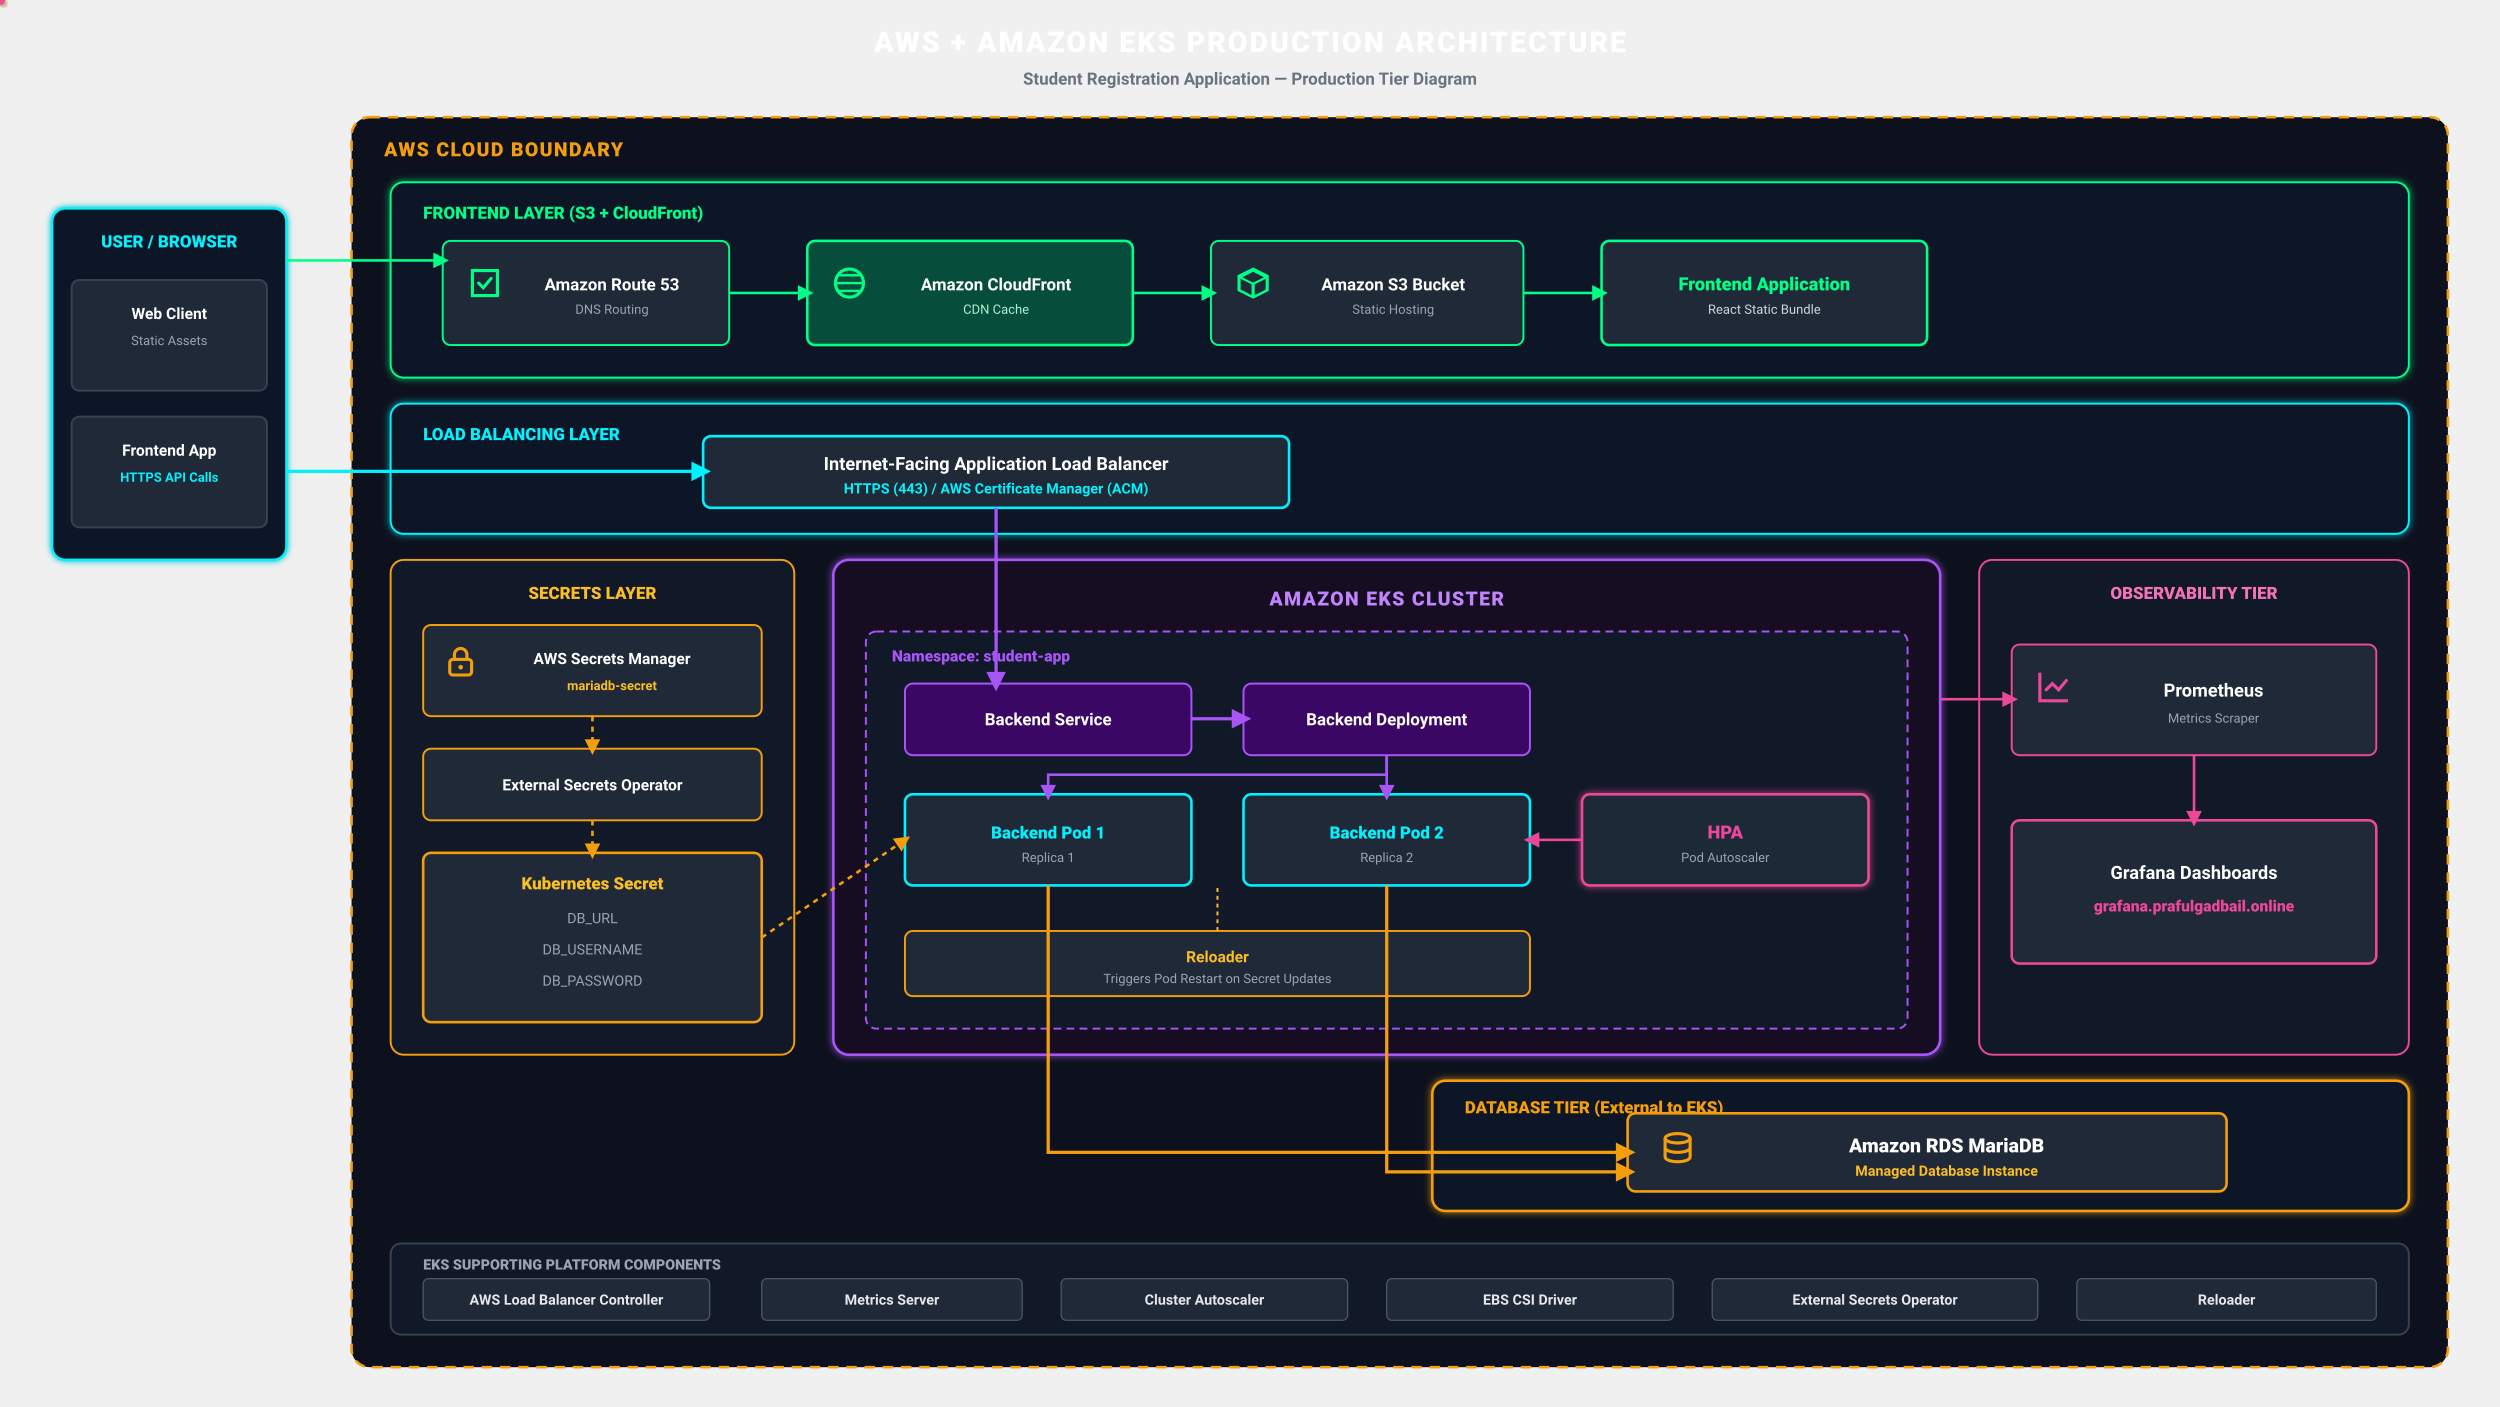
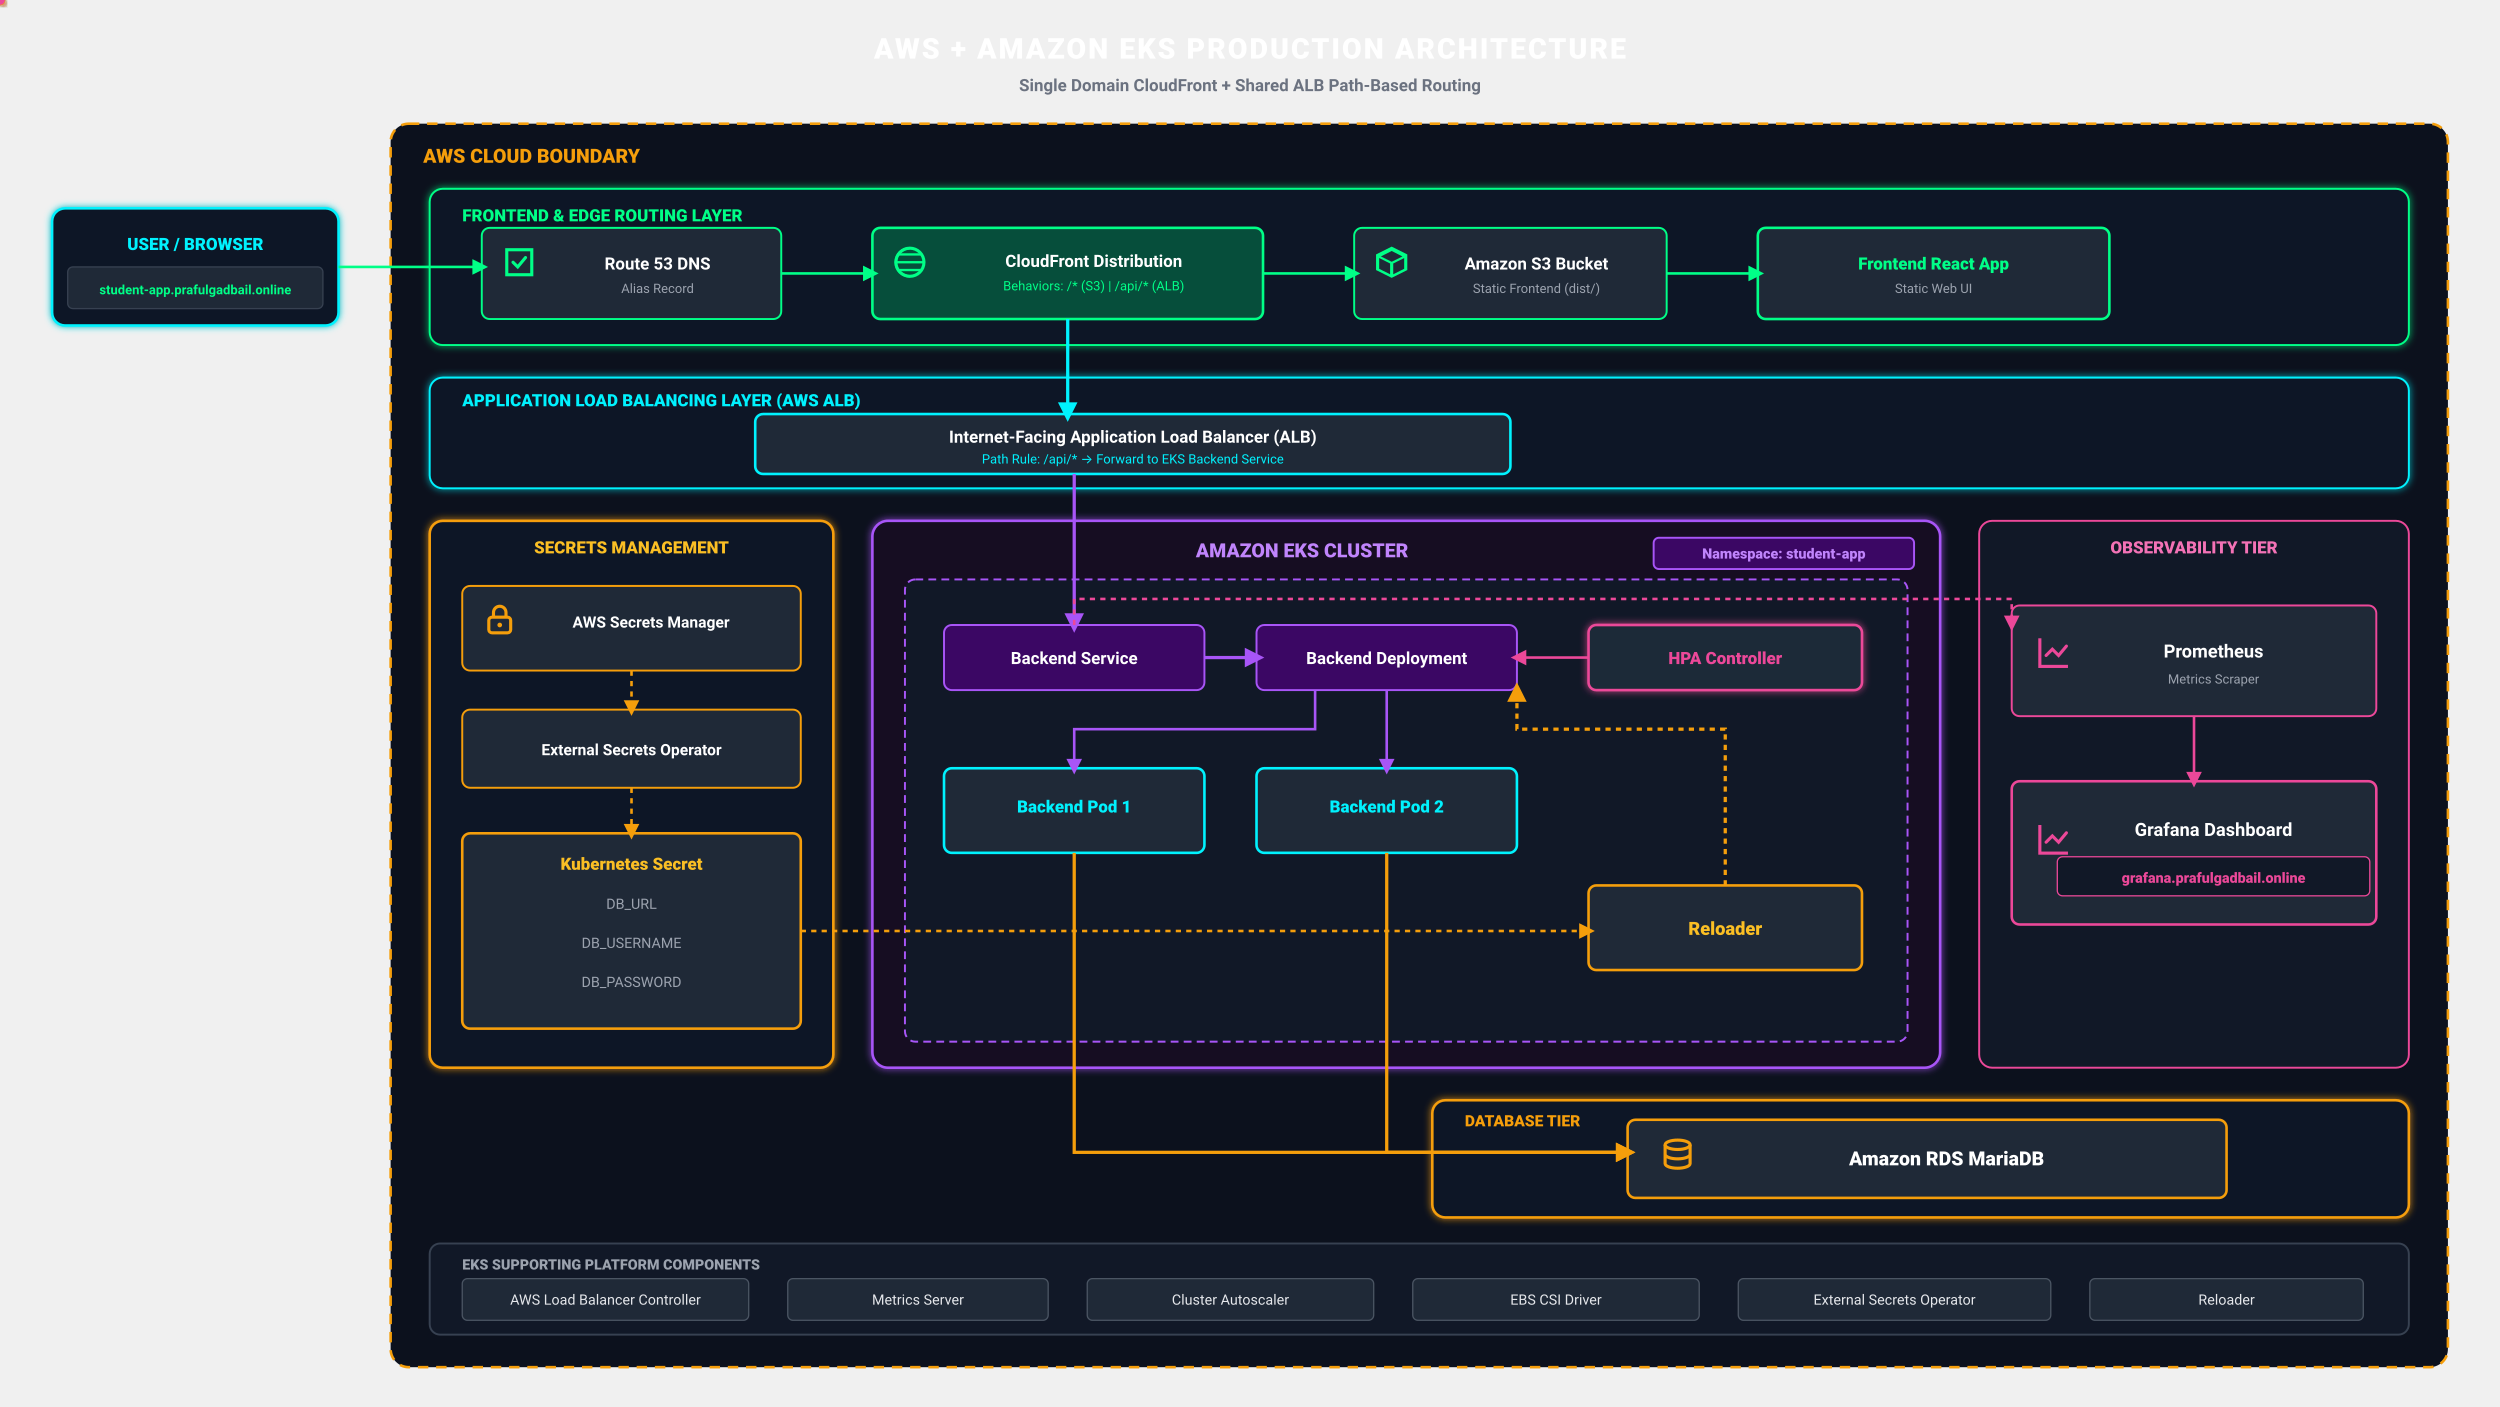
- <svg xmlns="http://www.w3.org/2000/svg" viewBox="0 0 1920 1080" width="100%" height="100%" style="background:#090d16; font-family: -apple-system, BlinkMacSystemFont, 'Segoe UI', Roboto, Helvetica, Arial, sans-serif;">
+ <svg xmlns="http://www.w3.org/2000/svg" viewBox="0 0 1920 1080" width="100%" height="100%" style="background:#090d16; font-family: -apple-system, BlinkMacSystemFont, 'Segoe UI', Roboto, sans-serif;">
  <defs>
    <filter id="glow-cyan" x="-20%" y="-20%" width="140%" height="140%">
      <feGaussianBlur stdDeviation="3" result="blur" />
      <feMerge>
        <feMergeNode in="blur" />
        <feMergeNode in="SourceGraphic" />
      </feMerge>
    </filter>
    <filter id="glow-green" x="-20%" y="-20%" width="140%" height="140%">
      <feGaussianBlur stdDeviation="3" result="blur" />
      <feMerge>
        <feMergeNode in="blur" />
        <feMergeNode in="SourceGraphic" />
      </feMerge>
    </filter>
    <filter id="glow-purple" x="-20%" y="-20%" width="140%" height="140%">
      <feGaussianBlur stdDeviation="3" result="blur" />
      <feMerge>
        <feMergeNode in="blur" />
        <feMergeNode in="SourceGraphic" />
      </feMerge>
    </filter>
    <filter id="glow-amber" x="-20%" y="-20%" width="140%" height="140%">
      <feGaussianBlur stdDeviation="3" result="blur" />
      <feMerge>
        <feMergeNode in="blur" />
        <feMergeNode in="SourceGraphic" />
      </feMerge>
    </filter>
    <filter id="glow-pink" x="-20%" y="-20%" width="140%" height="140%">
      <feGaussianBlur stdDeviation="3" result="blur" />
      <feMerge>
        <feMergeNode in="blur" />
        <feMergeNode in="SourceGraphic" />
      </feMerge>
    </filter>
    <g id="icon-s3">
      <path d="M12 2L2 7v10l10 5 10-5V7L12 2zm0 2.8l6.9 3.5-6.9 3.4-6.9-3.4L12 4.8zM4 9.3l7 3.5v6.9l-7-3.5V9.3zm16 6.9l-7 3.5v-6.9l7-3.5v6.9z" fill="#00ff87" />
    </g>
    <g id="icon-cloudfront">
      <circle cx="12" cy="12" r="9" fill="none" stroke="#00ff87" stroke-width="2" />
      <path d="M12 3a9 9 0 0 0 0 18M3 12h18M5 7h14M5 17h14" fill="none" stroke="#00ff87" stroke-width="1.5" />
    </g>
    <g id="icon-route53">
      <path d="M4 4h16v16H4z" fill="none" stroke="#00ff87" stroke-width="2" />
      <path d="M8 12l3 3 5-6" fill="none" stroke="#00ff87" stroke-width="2" stroke-linecap="round" />
    </g>
    <g id="icon-k8s">
      <path d="M12 2l8.7 5v10L12 22l-8.7-5V7L12 2z" fill="none" stroke="#a855f7" stroke-width="2" />
      <circle cx="12" cy="12" r="3" fill="#a855f7" />
    </g>
    <g id="icon-rds">
      <ellipse cx="12" cy="6" rx="8" ry="3" fill="none" stroke="#f59e0b" stroke-width="2" />
      <path d="M4 6v6c0 1.7 3.6 3 8 3s8-1.3 8-3V6M4 12v6c0 1.7 3.6 3 8 3s8-1.3 8-3v-6" fill="none" stroke="#f59e0b" stroke-width="2" />
    </g>
    <g id="icon-secrets">
      <rect x="5" y="10" width="14" height="10" rx="2" fill="none" stroke="#f59e0b" stroke-width="2" />
      <path d="M8 10V7a4 4 0 0 1 8 0v3" fill="none" stroke="#f59e0b" stroke-width="2" />
      <circle cx="12" cy="15" r="1.5" fill="#f59e0b" />
    </g>
    <g id="icon-monitor">
      <path d="M3 3v18h18" fill="none" stroke="#ec4899" stroke-width="2" />
      <path d="M7 14l4-4 4 4 5-6" fill="none" stroke="#ec4899" stroke-width="2" stroke-linecap="round" />
    </g>
    <marker id="arrow-cyan" viewBox="0 0 10 10" refX="6" refY="5" markerWidth="6" markerHeight="6" orient="auto-start-reverse">
      <path d="M 0 0 L 10 5 L 0 10 z" fill="#00f2fe" />
    </marker>
    <marker id="arrow-green" viewBox="0 0 10 10" refX="6" refY="5" markerWidth="6" markerHeight="6" orient="auto-start-reverse">
      <path d="M 0 0 L 10 5 L 0 10 z" fill="#00ff87" />
    </marker>
    <marker id="arrow-purple" viewBox="0 0 10 10" refX="6" refY="5" markerWidth="6" markerHeight="6" orient="auto-start-reverse">
      <path d="M 0 0 L 10 5 L 0 10 z" fill="#a855f7" />
    </marker>
    <marker id="arrow-amber" viewBox="0 0 10 10" refX="6" refY="5" markerWidth="6" markerHeight="6" orient="auto-start-reverse">
      <path d="M 0 0 L 10 5 L 0 10 z" fill="#f59e0b" />
    </marker>
    <marker id="arrow-pink" viewBox="0 0 10 10" refX="6" refY="5" markerWidth="6" markerHeight="6" orient="auto-start-reverse">
      <path d="M 0 0 L 10 5 L 0 10 z" fill="#ec4899" />
    </marker>
  </defs>
-   <text x="960" y="40" text-anchor="middle" fill="#ffffff" font-size="22" font-weight="800" letter-spacing="1.5">AWS + AMAZON EKS PRODUCTION ARCHITECTURE</text>
-   <text x="960" y="65" text-anchor="middle" fill="#6b7280" font-size="13" font-weight="600">Student Registration Application — Production Tier Diagram</text>
+   <text x="960" y="45" text-anchor="middle" fill="#ffffff" font-size="22" font-weight="800" letter-spacing="1.5">AWS + AMAZON EKS PRODUCTION ARCHITECTURE</text>
+   <text x="960" y="70" text-anchor="middle" fill="#6b7280" font-size="13" font-weight="600">Single Domain CloudFront + Shared ALB Path-Based Routing</text>
  <g transform="translate(40, 160)">
-     <rect x="0" y="0" width="180" height="270" rx="10" fill="#111827" stroke="#00f2fe" stroke-width="2" filter="url(#glow-cyan)" />
-     <text x="90" y="30" text-anchor="middle" fill="#00f2fe" font-size="13" font-weight="800">USER / BROWSER</text>
-     <rect x="15" y="55" width="150" height="85" rx="6" fill="#1f2937" stroke="#374151" stroke-width="1.5" />
-     <text x="90" y="85" text-anchor="middle" fill="#ffffff" font-size="12" font-weight="700">Web Client</text>
-     <text x="90" y="105" text-anchor="middle" fill="#9ca3af" font-size="10">Static Assets</text>
-     <rect x="15" y="160" width="150" height="85" rx="6" fill="#1f2937" stroke="#374151" stroke-width="1.5" />
-     <text x="90" y="190" text-anchor="middle" fill="#ffffff" font-size="12" font-weight="700">Frontend App</text>
-     <text x="90" y="210" text-anchor="middle" fill="#00f2fe" font-size="10" font-weight="600">HTTPS API Calls</text>
-   </g>
-   <rect x="270" y="90" width="1610" height="960" rx="14" fill="#0c111d" stroke="#f59e0b" stroke-width="2" stroke-dasharray="8,6" />
-   <text x="295" y="120" fill="#f59e0b" font-size="15" font-weight="800" letter-spacing="1">AWS CLOUD BOUNDARY</text>
-   <rect x="300" y="140" width="1550" height="150" rx="10" fill="#111827" stroke="#00ff87" stroke-width="1.5" filter="url(#glow-green)" />
-   <text x="325" y="168" fill="#00ff87" font-size="13" font-weight="800">FRONTEND LAYER (S3 + CloudFront)</text>
-   <g transform="translate(340, 185)">
-     <rect x="0" y="0" width="220" height="80" rx="6" fill="#1f2937" stroke="#00ff87" stroke-width="1.5" />
-     <use href="#icon-route53" x="15" y="15" transform="scale(1.2)" />
-     <text x="130" y="38" text-anchor="middle" fill="#ffffff" font-size="13" font-weight="700">Amazon Route 53</text>
-     <text x="130" y="56" text-anchor="middle" fill="#9ca3af" font-size="10">DNS Routing</text>
-   </g>
-   <g transform="translate(620, 185)">
-     <rect x="0" y="0" width="250" height="80" rx="6" fill="#064e3b" stroke="#00ff87" stroke-width="2" />
-     <use href="#icon-cloudfront" x="15" y="15" transform="scale(1.2)" />
-     <text x="145" y="38" text-anchor="middle" fill="#ffffff" font-size="13" font-weight="700">Amazon CloudFront</text>
-     <text x="145" y="56" text-anchor="middle" fill="#a7f3d0" font-size="10">CDN Cache</text>
-   </g>
-   <g transform="translate(930, 185)">
-     <rect x="0" y="0" width="240" height="80" rx="6" fill="#1f2937" stroke="#00ff87" stroke-width="1.5" />
-     <use href="#icon-s3" x="15" y="15" transform="scale(1.2)" />
-     <text x="140" y="38" text-anchor="middle" fill="#ffffff" font-size="13" font-weight="700">Amazon S3 Bucket</text>
-     <text x="140" y="56" text-anchor="middle" fill="#9ca3af" font-size="10">Static Hosting</text>
-   </g>
-   <g transform="translate(1230, 185)">
-     <rect x="0" y="0" width="250" height="80" rx="6" fill="#1f2937" stroke="#00ff87" stroke-width="2" />
-     <text x="125" y="38" text-anchor="middle" fill="#00ff87" font-size="14" font-weight="800">Frontend Application</text>
-     <text x="125" y="56" text-anchor="middle" fill="#d1d5db" font-size="10">React Static Bundle</text>
-   </g>
-   <rect x="300" y="310" width="1550" height="100" rx="10" fill="#111827" stroke="#00f2fe" stroke-width="1.5" filter="url(#glow-cyan)" />
-   <text x="325" y="338" fill="#00f2fe" font-size="13" font-weight="800">LOAD BALANCING LAYER</text>
-   <g transform="translate(540, 335)">
-     <rect x="0" y="0" width="450" height="55" rx="6" fill="#1f2937" stroke="#00f2fe" stroke-width="2" />
-     <text x="225" y="26" text-anchor="middle" fill="#ffffff" font-size="14" font-weight="700">Internet-Facing Application Load Balancer</text>
-     <text x="225" y="44" text-anchor="middle" fill="#00f2fe" font-size="11" font-weight="600">HTTPS (443) / AWS Certificate Manager (ACM)</text>
-   </g>
-   <rect x="300" y="430" width="310" height="380" rx="10" fill="#111827" stroke="#f59e0b" stroke-width="1.5" />
-   <text x="455" y="460" text-anchor="middle" fill="#fbbf24" font-size="13" font-weight="800">SECRETS LAYER</text>
-   <g transform="translate(325, 480)">
-     <rect x="0" y="0" width="260" height="70" rx="6" fill="#1f2937" stroke="#f59e0b" stroke-width="1.5" />
-     <use href="#icon-secrets" x="12" y="12" transform="scale(1.2)" />
-     <text x="145" y="30" text-anchor="middle" fill="#ffffff" font-size="12" font-weight="700">AWS Secrets Manager</text>
-     <text x="145" y="50" text-anchor="middle" fill="#fbbf24" font-size="10" font-weight="600">mariadb-secret</text>
-   </g>
-   <g transform="translate(325, 575)">
-     <rect x="0" y="0" width="260" height="55" rx="6" fill="#1f2937" stroke="#f59e0b" stroke-width="1.5" />
-     <text x="130" y="32" text-anchor="middle" fill="#ffffff" font-size="12" font-weight="700">External Secrets Operator</text>
-   </g>
-   <g transform="translate(325, 655)">
-     <rect x="0" y="0" width="260" height="130" rx="6" fill="#1f2937" stroke="#f59e0b" stroke-width="2" />
+     <rect x="0" y="0" width="220" height="90" rx="10" fill="#111827" stroke="#00f2fe" stroke-width="2" filter="url(#glow-cyan)" />
+     <text x="110" y="32" text-anchor="middle" fill="#00f2fe" font-size="13" font-weight="800">USER / BROWSER</text>
+     <rect x="12" y="45" width="196" height="32" rx="4" fill="#1f2937" stroke="#374151" stroke-width="1" />
+     <text x="110" y="66" text-anchor="middle" fill="#00ff87" font-size="10" font-weight="700">student-app.prafulgadbail.online</text>
+   </g>
+   <rect x="300" y="95" width="1580" height="955" rx="14" fill="#0c111d" stroke="#f59e0b" stroke-width="2" stroke-dasharray="8,6" />
+   <text x="325" y="125" fill="#f59e0b" font-size="15" font-weight="800">AWS CLOUD BOUNDARY</text>
+   <rect x="330" y="145" width="1520" height="120" rx="10" fill="#111827" stroke="#00ff87" stroke-width="1.5" filter="url(#glow-green)" />
+   <text x="355" y="170" fill="#00ff87" font-size="13" font-weight="800">FRONTEND &amp; EDGE ROUTING LAYER</text>
+   <g transform="translate(370, 175)">
+     <rect x="0" y="0" width="230" height="70" rx="6" fill="#1f2937" stroke="#00ff87" stroke-width="1.5" />
+     <use href="#icon-route53" x="12" y="10" transform="scale(1.2)" />
+     <text x="135" y="32" text-anchor="middle" fill="#ffffff" font-size="13" font-weight="700">Route 53 DNS</text>
+     <text x="135" y="50" text-anchor="middle" fill="#9ca3af" font-size="10">Alias Record</text>
+   </g>
+   <g transform="translate(670, 175)">
+     <rect x="0" y="0" width="300" height="70" rx="6" fill="#064e3b" stroke="#00ff87" stroke-width="2" />
+     <use href="#icon-cloudfront" x="12" y="10" transform="scale(1.2)" />
+     <text x="170" y="30" text-anchor="middle" fill="#ffffff" font-size="13" font-weight="700">CloudFront Distribution</text>
+     <text x="170" y="48" text-anchor="middle" fill="#00ff87" font-size="10">Behaviors: /* (S3) | /api/* (ALB)</text>
+   </g>
+   <g transform="translate(1040, 175)">
+     <rect x="0" y="0" width="240" height="70" rx="6" fill="#1f2937" stroke="#00ff87" stroke-width="1.5" />
+     <use href="#icon-s3" x="12" y="10" transform="scale(1.2)" />
+     <text x="140" y="32" text-anchor="middle" fill="#ffffff" font-size="13" font-weight="700">Amazon S3 Bucket</text>
+     <text x="140" y="50" text-anchor="middle" fill="#9ca3af" font-size="10">Static Frontend (dist/)</text>
+   </g>
+   <g transform="translate(1350, 175)">
+     <rect x="0" y="0" width="270" height="70" rx="6" fill="#1f2937" stroke="#00ff87" stroke-width="2" />
+     <text x="135" y="32" text-anchor="middle" fill="#00ff87" font-size="13" font-weight="800">Frontend React App</text>
+     <text x="135" y="50" text-anchor="middle" fill="#9ca3af" font-size="10">Static Web UI</text>
+   </g>
+   <rect x="330" y="290" width="1520" height="85" rx="10" fill="#111827" stroke="#00f2fe" stroke-width="1.5" filter="url(#glow-cyan)" />
+   <text x="355" y="312" fill="#00f2fe" font-size="13" font-weight="800">APPLICATION LOAD BALANCING LAYER (AWS ALB)</text>
+   <g transform="translate(580, 318)">
+     <rect x="0" y="0" width="580" height="46" rx="6" fill="#1f2937" stroke="#00f2fe" stroke-width="2" />
+     <text x="290" y="22" text-anchor="middle" fill="#ffffff" font-size="13" font-weight="700">Internet-Facing Application Load Balancer (ALB)</text>
+     <text x="290" y="38" text-anchor="middle" fill="#00f2fe" font-size="10">Path Rule: /api/* → Forward to EKS Backend Service</text>
+   </g>
+   <rect x="330" y="400" width="310" height="420" rx="10" fill="#111827" stroke="#f59e0b" stroke-width="2" filter="url(#glow-amber)" />
+   <text x="485" y="425" text-anchor="middle" fill="#fbbf24" font-size="13" font-weight="800">SECRETS MANAGEMENT</text>
+   <g transform="translate(355, 450)">
+     <rect x="0" y="0" width="260" height="65" rx="6" fill="#1f2937" stroke="#f59e0b" stroke-width="1.5" />
+     <use href="#icon-secrets" x="12" y="10" transform="scale(1.2)" />
+     <text x="145" y="32" text-anchor="middle" fill="#ffffff" font-size="12" font-weight="700">AWS Secrets Manager</text>
+   </g>
+   <g transform="translate(355, 545)">
+     <rect x="0" y="0" width="260" height="60" rx="6" fill="#1f2937" stroke="#f59e0b" stroke-width="1.5" />
+     <text x="130" y="35" text-anchor="middle" fill="#ffffff" font-size="12" font-weight="700">External Secrets Operator</text>
+   </g>
+   <g transform="translate(355, 640)">
+     <rect x="0" y="0" width="260" height="150" rx="6" fill="#1f2937" stroke="#f59e0b" stroke-width="2" />
    <text x="130" y="28" text-anchor="middle" fill="#fbbf24" font-size="13" font-weight="800">Kubernetes Secret</text>
-     <text x="130" y="54" text-anchor="middle" fill="#9ca3af" font-size="11">DB_URL</text>
-     <text x="130" y="78" text-anchor="middle" fill="#9ca3af" font-size="11">DB_USERNAME</text>
-     <text x="130" y="102" text-anchor="middle" fill="#9ca3af" font-size="11">DB_PASSWORD</text>
-   </g>
-   <rect x="640" y="430" width="850" height="380" rx="12" fill="#150a21" stroke="#a855f7" stroke-width="2" filter="url(#glow-purple)" />
-   <use href="#icon-k8s" x="660" y="445" transform="scale(1.2)" />
-   <text x="1065" y="465" text-anchor="middle" fill="#c084fc" font-size="15" font-weight="800" letter-spacing="1">AMAZON EKS CLUSTER</text>
-   <rect x="665" y="485" width="800" height="305" rx="8" fill="#111827" stroke="#a855f7" stroke-width="1.5" stroke-dasharray="6,4" />
-   <text x="685" y="508" fill="#a855f7" font-size="12" font-weight="800">Namespace: student-app</text>
-   <g transform="translate(695, 525)">
-     <rect x="0" y="0" width="220" height="55" rx="6" fill="#3b0764" stroke="#a855f7" stroke-width="1.5" />
-     <text x="110" y="32" text-anchor="middle" fill="#ffffff" font-size="13" font-weight="700">Backend Service</text>
-   </g>
-   <g transform="translate(955, 525)">
-     <rect x="0" y="0" width="220" height="55" rx="6" fill="#3b0764" stroke="#a855f7" stroke-width="1.5" />
-     <text x="110" y="32" text-anchor="middle" fill="#ffffff" font-size="13" font-weight="700">Backend Deployment</text>
-   </g>
-   <g transform="translate(695, 610)">
-     <rect x="0" y="0" width="220" height="70" rx="6" fill="#1f2937" stroke="#00f2fe" stroke-width="2" />
-     <text x="110" y="34" text-anchor="middle" fill="#00f2fe" font-size="13" font-weight="800">Backend Pod 1</text>
-     <text x="110" y="52" text-anchor="middle" fill="#9ca3af" font-size="10">Replica 1</text>
-   </g>
-   <g transform="translate(955, 610)">
-     <rect x="0" y="0" width="220" height="70" rx="6" fill="#1f2937" stroke="#00f2fe" stroke-width="2" />
-     <text x="110" y="34" text-anchor="middle" fill="#00f2fe" font-size="13" font-weight="800">Backend Pod 2</text>
-     <text x="110" y="52" text-anchor="middle" fill="#9ca3af" font-size="10">Replica 2</text>
-   </g>
-   <g transform="translate(1215, 610)">
-     <rect x="0" y="0" width="220" height="70" rx="6" fill="#1f2937" stroke="#ec4899" stroke-width="2" filter="url(#glow-pink)" />
-     <text x="110" y="34" text-anchor="middle" fill="#ec4899" font-size="14" font-weight="800">HPA</text>
-     <text x="110" y="52" text-anchor="middle" fill="#9ca3af" font-size="10">Pod Autoscaler</text>
-   </g>
-   <g transform="translate(695, 715)">
-     <rect x="0" y="0" width="480" height="50" rx="6" fill="#1f2937" stroke="#f59e0b" stroke-width="1.5" />
-     <text x="240" y="24" text-anchor="middle" fill="#fbbf24" font-size="12" font-weight="700">Reloader</text>
-     <text x="240" y="40" text-anchor="middle" fill="#9ca3af" font-size="10">Triggers Pod Restart on Secret Updates</text>
-   </g>
-   <rect x="1520" y="430" width="330" height="380" rx="10" fill="#111827" stroke="#ec4899" stroke-width="1.5" />
-   <text x="1685" y="460" text-anchor="middle" fill="#f472b6" font-size="13" font-weight="800">OBSERVABILITY TIER</text>
-   <g transform="translate(1545, 495)">
+     <text x="130" y="58" text-anchor="middle" fill="#9ca3af" font-size="11">DB_URL</text>
+     <text x="130" y="88" text-anchor="middle" fill="#9ca3af" font-size="11">DB_USERNAME</text>
+     <text x="130" y="118" text-anchor="middle" fill="#9ca3af" font-size="11">DB_PASSWORD</text>
+   </g>
+   <rect x="670" y="400" width="820" height="420" rx="12" fill="#150a21" stroke="#a855f7" stroke-width="2" filter="url(#glow-purple)" />
+   <use href="#icon-k8s" x="690" y="415" transform="scale(1.2)" />
+   <text x="1000" y="428" text-anchor="middle" fill="#c084fc" font-size="15" font-weight="800">AMAZON EKS CLUSTER</text>
+   <g transform="translate(1270, 413)">
+     <rect x="0" y="0" width="200" height="24" rx="4" fill="#3b0764" stroke="#a855f7" stroke-width="1.5" />
+     <text x="100" y="16" text-anchor="middle" fill="#c084fc" font-size="11" font-weight="800">Namespace: student-app</text>
+   </g>
+   <rect x="695" y="445" width="770" height="355" rx="8" fill="#111827" stroke="#a855f7" stroke-width="1.5" stroke-dasharray="6,4" />
+   <g transform="translate(725, 480)">
+     <rect x="0" y="0" width="200" height="50" rx="6" fill="#3b0764" stroke="#a855f7" stroke-width="1.5" />
+     <text x="100" y="30" text-anchor="middle" fill="#ffffff" font-size="13" font-weight="700">Backend Service</text>
+   </g>
+   <g transform="translate(965, 480)">
+     <rect x="0" y="0" width="200" height="50" rx="6" fill="#3b0764" stroke="#a855f7" stroke-width="1.5" />
+     <text x="100" y="30" text-anchor="middle" fill="#ffffff" font-size="13" font-weight="700">Backend Deployment</text>
+   </g>
+   <g transform="translate(725, 590)">
+     <rect x="0" y="0" width="200" height="65" rx="6" fill="#1f2937" stroke="#00f2fe" stroke-width="2" />
+     <text x="100" y="34" text-anchor="middle" fill="#00f2fe" font-size="13" font-weight="800">Backend Pod 1</text>
+   </g>
+   <g transform="translate(965, 590)">
+     <rect x="0" y="0" width="200" height="65" rx="6" fill="#1f2937" stroke="#00f2fe" stroke-width="2" />
+     <text x="100" y="34" text-anchor="middle" fill="#00f2fe" font-size="13" font-weight="800">Backend Pod 2</text>
+   </g>
+   <g transform="translate(1220, 480)">
+     <rect x="0" y="0" width="210" height="50" rx="6" fill="#1f2937" stroke="#ec4899" stroke-width="2" filter="url(#glow-pink)" />
+     <text x="105" y="30" text-anchor="middle" fill="#ec4899" font-size="13" font-weight="800">HPA Controller</text>
+   </g>
+   <g transform="translate(1220, 680)">
+     <rect x="0" y="0" width="210" height="65" rx="6" fill="#1f2937" stroke="#f59e0b" stroke-width="2" />
+     <text x="105" y="38" text-anchor="middle" fill="#fbbf24" font-size="14" font-weight="800">Reloader</text>
+   </g>
+   <rect x="1520" y="400" width="330" height="420" rx="10" fill="#111827" stroke="#ec4899" stroke-width="1.5" />
+   <text x="1685" y="425" text-anchor="middle" fill="#f472b6" font-size="13" font-weight="800">OBSERVABILITY TIER</text>
+   <g transform="translate(1545, 465)">
    <rect x="0" y="0" width="280" height="85" rx="6" fill="#1f2937" stroke="#ec4899" stroke-width="1.5" />
-     <use href="#icon-monitor" x="15" y="15" transform="scale(1.2)" />
+     <use href="#icon-monitor" x="15" y="18" transform="scale(1.2)" />
    <text x="155" y="40" text-anchor="middle" fill="#ffffff" font-size="14" font-weight="700">Prometheus</text>
    <text x="155" y="60" text-anchor="middle" fill="#9ca3af" font-size="10">Metrics Scraper</text>
  </g>
-   <g transform="translate(1545, 630)">
+   <g transform="translate(1545, 600)">
    <rect x="0" y="0" width="280" height="110" rx="6" fill="#1f2937" stroke="#ec4899" stroke-width="2" />
-     <text x="140" y="45" text-anchor="middle" fill="#ffffff" font-size="14" font-weight="700">Grafana Dashboards</text>
-     <text x="140" y="70" text-anchor="middle" fill="#ec4899" font-size="12" font-weight="800">grafana.prafulgadbail.online</text>
-   </g>
-   <rect x="1100" y="830" width="750" height="100" rx="10" fill="#111827" stroke="#f59e0b" stroke-width="2" filter="url(#glow-amber)" />
-   <text x="1125" y="855" fill="#f59e0b" font-size="13" font-weight="800">DATABASE TIER (External to EKS)</text>
-   <g transform="translate(1250, 855)">
+     <use href="#icon-monitor" x="15" y="25" transform="scale(1.2)" />
+     <text x="155" y="42" text-anchor="middle" fill="#ffffff" font-size="14" font-weight="700">Grafana Dashboard</text>
+     <rect x="35" y="58" width="240" height="30" rx="4" fill="#111827" stroke="#ec4899" stroke-width="1" />
+     <text x="155" y="78" text-anchor="middle" fill="#ec4899" font-size="11" font-weight="800">grafana.prafulgadbail.online</text>
+   </g>
+   <rect x="1100" y="845" width="750" height="90" rx="10" fill="#111827" stroke="#f59e0b" stroke-width="2" filter="url(#glow-amber)" />
+   <text x="1125" y="865" fill="#f59e0b" font-size="12" font-weight="800">DATABASE TIER</text>
+   <g transform="translate(1250, 860)">
    <rect x="0" y="0" width="460" height="60" rx="6" fill="#1f2937" stroke="#f59e0b" stroke-width="2" />
    <use href="#icon-rds" x="20" y="10" transform="scale(1.2)" />
-     <text x="245" y="30" text-anchor="middle" fill="#ffffff" font-size="15" font-weight="800">Amazon RDS MariaDB</text>
-     <text x="245" y="48" text-anchor="middle" fill="#fbbf24" font-size="11" font-weight="600">Managed Database Instance</text>
-   </g>
-   <rect x="300" y="955" width="1550" height="70" rx="8" fill="#111827" stroke="#374151" stroke-width="1.5" />
-   <text x="325" y="975" fill="#9ca3af" font-size="11" font-weight="800">EKS SUPPORTING PLATFORM COMPONENTS</text>
-   <g transform="translate(325, 982)">
+     <text x="245" y="35" text-anchor="middle" fill="#ffffff" font-size="15" font-weight="800">Amazon RDS MariaDB</text>
+   </g>
+   <rect x="330" y="955" width="1520" height="70" rx="8" fill="#111827" stroke="#374151" stroke-width="1.5" />
+   <text x="355" y="975" fill="#9ca3af" font-size="11" font-weight="800">EKS SUPPORTING PLATFORM COMPONENTS</text>
+   <g transform="translate(355, 982)">
    <rect x="0" y="0" width="220" height="32" rx="4" fill="#1f2937" stroke="#4b5563" />
-     <text x="110" y="20" text-anchor="middle" fill="#e5e7eb" font-size="11" font-weight="600">AWS Load Balancer Controller</text>
-   </g>
-   <g transform="translate(585, 982)">
+     <text x="110" y="20" text-anchor="middle" fill="#e5e7eb" font-size="11">AWS Load Balancer Controller</text>
+   </g>
+   <g transform="translate(605, 982)">
    <rect x="0" y="0" width="200" height="32" rx="4" fill="#1f2937" stroke="#4b5563" />
-     <text x="100" y="20" text-anchor="middle" fill="#e5e7eb" font-size="11" font-weight="600">Metrics Server</text>
-   </g>
-   <g transform="translate(815, 982)">
+     <text x="100" y="20" text-anchor="middle" fill="#e5e7eb" font-size="11">Metrics Server</text>
+   </g>
+   <g transform="translate(835, 982)">
    <rect x="0" y="0" width="220" height="32" rx="4" fill="#1f2937" stroke="#4b5563" />
-     <text x="110" y="20" text-anchor="middle" fill="#e5e7eb" font-size="11" font-weight="600">Cluster Autoscaler</text>
-   </g>
-   <g transform="translate(1065, 982)">
+     <text x="110" y="20" text-anchor="middle" fill="#e5e7eb" font-size="11">Cluster Autoscaler</text>
+   </g>
+   <g transform="translate(1085, 982)">
    <rect x="0" y="0" width="220" height="32" rx="4" fill="#1f2937" stroke="#4b5563" />
-     <text x="110" y="20" text-anchor="middle" fill="#e5e7eb" font-size="11" font-weight="600">EBS CSI Driver</text>
-   </g>
-   <g transform="translate(1315, 982)">
-     <rect x="0" y="0" width="250" height="32" rx="4" fill="#1f2937" stroke="#4b5563" />
-     <text x="125" y="20" text-anchor="middle" fill="#e5e7eb" font-size="11" font-weight="600">External Secrets Operator</text>
-   </g>
-   <g transform="translate(1595, 982)">
-     <rect x="0" y="0" width="230" height="32" rx="4" fill="#1f2937" stroke="#4b5563" />
-     <text x="115" y="20" text-anchor="middle" fill="#e5e7eb" font-size="11" font-weight="600">Reloader</text>
-   </g>
-   <path d="M 220 200 L 340 200" stroke="#00ff87" stroke-width="2" marker-end="url(#arrow-green)" />
-   <path d="M 560 225 L 620 225" stroke="#00ff87" stroke-width="2" marker-end="url(#arrow-green)" />
-   <path d="M 870 225 L 930 225" stroke="#00ff87" stroke-width="2" marker-end="url(#arrow-green)" />
-   <path d="M 1170 225 L 1230 225" stroke="#00ff87" stroke-width="2" marker-end="url(#arrow-green)" />
-   <path d="M 220 362 L 540 362" stroke="#00f2fe" stroke-width="2.5" marker-end="url(#arrow-cyan)" />
-   <path d="M 765 390 L 765 525" stroke="#a855f7" stroke-width="2.5" fill="none" marker-end="url(#arrow-purple)" />
-   <path d="M 915 552 L 955 552" stroke="#a855f7" stroke-width="2.5" marker-end="url(#arrow-purple)" />
-   <path d="M 1065 580 L 1065 595 L 805 595 L 805 610" stroke="#a855f7" stroke-width="2" fill="none" marker-end="url(#arrow-purple)" />
-   <path d="M 1065 580 L 1065 610" stroke="#a855f7" stroke-width="2" marker-end="url(#arrow-purple)" />
-   <path d="M 805 680 L 805 885 L 1250 885" stroke="#f59e0b" stroke-width="2.5" fill="none" marker-end="url(#arrow-amber)" />
-   <path d="M 1065 680 L 1065 900 L 1250 900" stroke="#f59e0b" stroke-width="2.5" fill="none" marker-end="url(#arrow-amber)" />
-   <path d="M 455 550 L 455 575" stroke="#f59e0b" stroke-width="2" stroke-dasharray="4" marker-end="url(#arrow-amber)" />
-   <path d="M 455 630 L 455 655" stroke="#f59e0b" stroke-width="2" stroke-dasharray="4" marker-end="url(#arrow-amber)" />
-   <path d="M 585 720 L 695 645" stroke="#f59e0b" stroke-width="2" stroke-dasharray="4" marker-end="url(#arrow-amber)" />
-   <path d="M 935 715 L 935 680" stroke="#fbbf24" stroke-dasharray="3,3" stroke-width="1.5" />
-   <path d="M 1215 645 L 1175 645" stroke="#ec4899" stroke-width="2" marker-end="url(#arrow-pink)" />
-   <path d="M 1490 537 L 1545 537" stroke="#ec4899" stroke-width="2" marker-end="url(#arrow-pink)" />
-   <path d="M 1685 580 L 1685 630" stroke="#ec4899" stroke-width="2" marker-end="url(#arrow-pink)" />
+     <text x="110" y="20" text-anchor="middle" fill="#e5e7eb" font-size="11">EBS CSI Driver</text>
+   </g>
+   <g transform="translate(1335, 982)">
+     <rect x="0" y="0" width="240" height="32" rx="4" fill="#1f2937" stroke="#4b5563" />
+     <text x="120" y="20" text-anchor="middle" fill="#e5e7eb" font-size="11">External Secrets Operator</text>
+   </g>
+   <g transform="translate(1605, 982)">
+     <rect x="0" y="0" width="210" height="32" rx="4" fill="#1f2937" stroke="#4b5563" />
+     <text x="105" y="20" text-anchor="middle" fill="#e5e7eb" font-size="11">Reloader</text>
+   </g>
+   <path id="path-user-r53" d="M 260 205 L 370 205" stroke="#00ff87" stroke-width="2" marker-end="url(#arrow-green)" />
+   <path id="path-r53-cf" d="M 600 210 L 670 210" stroke="#00ff87" stroke-width="2" marker-end="url(#arrow-green)" />
+   <path id="path-cf-s3" d="M 970 210 L 1040 210" stroke="#00ff87" stroke-width="2" marker-end="url(#arrow-green)" />
+   <path id="path-s3-app" d="M 1280 210 L 1350 210" stroke="#00ff87" stroke-width="2" marker-end="url(#arrow-green)" />
+   <path id="path-cf-alb" d="M 820 245 L 820 318" stroke="#00f2fe" stroke-width="2.5" fill="none" marker-end="url(#arrow-cyan)" />
+   <path id="path-alb-svc" d="M 825 364 L 825 480" stroke="#a855f7" stroke-width="2.5" fill="none" marker-end="url(#arrow-purple)" />
+   <path id="path-svc-dep" d="M 925 505 L 965 505" stroke="#a855f7" stroke-width="2.5" marker-end="url(#arrow-purple)" />
+   <path id="path-dep-pod1" d="M 1010 530 L 1010 560 L 825 560 L 825 590" stroke="#a855f7" stroke-width="2" fill="none" marker-end="url(#arrow-purple)" />
+   <path id="path-dep-pod2" d="M 1065 530 L 1065 590" stroke="#a855f7" stroke-width="2" fill="none" marker-end="url(#arrow-purple)" />
+   <path id="path-pod1-rds" d="M 825 655 L 825 885 L 1250 885" stroke="#f59e0b" stroke-width="2.5" fill="none" marker-end="url(#arrow-amber)" />
+   <path id="path-pod2-rds" d="M 1065 655 L 1065 885 L 1250 885" stroke="#f59e0b" stroke-width="2.5" fill="none" marker-end="url(#arrow-amber)" />
+   <path id="path-sec-eso" d="M 485 515 L 485 545" stroke="#f59e0b" stroke-width="2" stroke-dasharray="4" marker-end="url(#arrow-amber)" />
+   <path id="path-eso-k8ssec" d="M 485 605 L 485 640" stroke="#f59e0b" stroke-width="2" stroke-dasharray="4" marker-end="url(#arrow-amber)" />
+   <path id="path-k8ssec-reloader" d="M 615 715 L 1220 715" stroke="#f59e0b" stroke-width="2" stroke-dasharray="4" fill="none" marker-end="url(#arrow-amber)" />
+   <path id="path-reloader-dep" d="M 1325 680 L 1325 560 L 1165 560 L 1165 530" stroke="#f59e0b" stroke-width="2.5" stroke-dasharray="4" fill="none" marker-end="url(#arrow-amber)" />
+   <path id="path-hpa-dep" d="M 1220 505 L 1165 505" stroke="#ec4899" stroke-width="2" marker-end="url(#arrow-pink)" />
+   <path id="path-svc-prom" d="M 825 480 L 825 460 L 1545 460 L 1545 480" stroke="#ec4899" stroke-width="2" stroke-dasharray="4" fill="none" marker-end="url(#arrow-pink)" />
+   <path id="path-prom-graf" d="M 1685 550 L 1685 600" stroke="#ec4899" stroke-width="2" marker-end="url(#arrow-pink)" />
  <circle r="3.5" fill="#00ff87" filter="url(#glow-green)">
-     <animateMotion dur="1.3s" repeatCount="indefinite" path="M 220 200 L 340 200" />
+     <animateMotion dur="1.2s" repeatCount="indefinite" path="M 260 205 L 370 205" />
  </circle>
  <circle r="3.5" fill="#00ff87" filter="url(#glow-green)">
-     <animateMotion dur="1.3s" repeatCount="indefinite" path="M 560 225 L 620 225" />
+     <animateMotion dur="1.0s" repeatCount="indefinite" path="M 600 210 L 670 210" />
  </circle>
  <circle r="4" fill="#00f2fe" filter="url(#glow-cyan)">
-     <animateMotion dur="1.6s" repeatCount="indefinite" path="M 220 362 L 540 362" />
+     <animateMotion dur="1.2s" repeatCount="indefinite" path="M 820 245 L 820 318" />
  </circle>
  <circle r="4" fill="#a855f7" filter="url(#glow-purple)">
-     <animateMotion dur="1.5s" repeatCount="indefinite" path="M 765 390 L 765 525" />
+     <animateMotion dur="1.4s" repeatCount="indefinite" path="M 825 364 L 825 480" />
+   </circle>
+   <circle r="3.5" fill="#a855f7" filter="url(#glow-purple)">
+     <animateMotion dur="1.5s" repeatCount="indefinite" path="M 1010 530 L 1010 560 L 825 560 L 825 590" />
+   </circle>
+   <circle r="3.5" fill="#a855f7" filter="url(#glow-purple)">
+     <animateMotion dur="1.2s" repeatCount="indefinite" path="M 1065 530 L 1065 590" />
+   </circle>
+   <circle r="3.5" fill="#f59e0b" filter="url(#glow-amber)">
+     <animateMotion dur="1.5s" repeatCount="indefinite" path="M 485 515 L 485 545" />
+   </circle>
+   <circle r="3.5" fill="#f59e0b" filter="url(#glow-amber)">
+     <animateMotion dur="1.5s" repeatCount="indefinite" path="M 485 605 L 485 640" />
+   </circle>
+   <circle r="3.5" fill="#f59e0b" filter="url(#glow-amber)">
+     <animateMotion dur="2.2s" repeatCount="indefinite" path="M 615 715 L 1220 715" />
+   </circle>
+   <circle r="3.5" fill="#f59e0b" filter="url(#glow-amber)">
+     <animateMotion dur="2.0s" repeatCount="indefinite" path="M 1325 680 L 1325 560 L 1165 560 L 1165 530" />
  </circle>
  <circle r="4" fill="#f59e0b" filter="url(#glow-amber)">
-     <animateMotion dur="2s" repeatCount="indefinite" path="M 805 680 L 805 885 L 1250 885" />
+     <animateMotion dur="2.0s" repeatCount="indefinite" path="M 825 655 L 825 885 L 1250 885" />
  </circle>
  <circle r="4" fill="#f59e0b" filter="url(#glow-amber)">
-     <animateMotion dur="2.2s" repeatCount="indefinite" path="M 1065 680 L 1065 900 L 1250 900" />
+     <animateMotion dur="2.2s" repeatCount="indefinite" path="M 1065 655 L 1065 885 L 1250 885" />
  </circle>
  <circle r="3.5" fill="#ec4899" filter="url(#glow-pink)">
-     <animateMotion dur="1.4s" repeatCount="indefinite" path="M 1490 537 L 1545 537" />
+     <animateMotion dur="2.0s" repeatCount="indefinite" path="M 825 480 L 825 460 L 1545 460 L 1545 480" />
  </circle>
  <circle r="3.5" fill="#ec4899" filter="url(#glow-pink)">
-     <animateMotion dur="1.4s" repeatCount="indefinite" path="M 1685 580 L 1685 630" />
+     <animateMotion dur="1.2s" repeatCount="indefinite" path="M 1685 550 L 1685 600" />
  </circle>
</svg>
